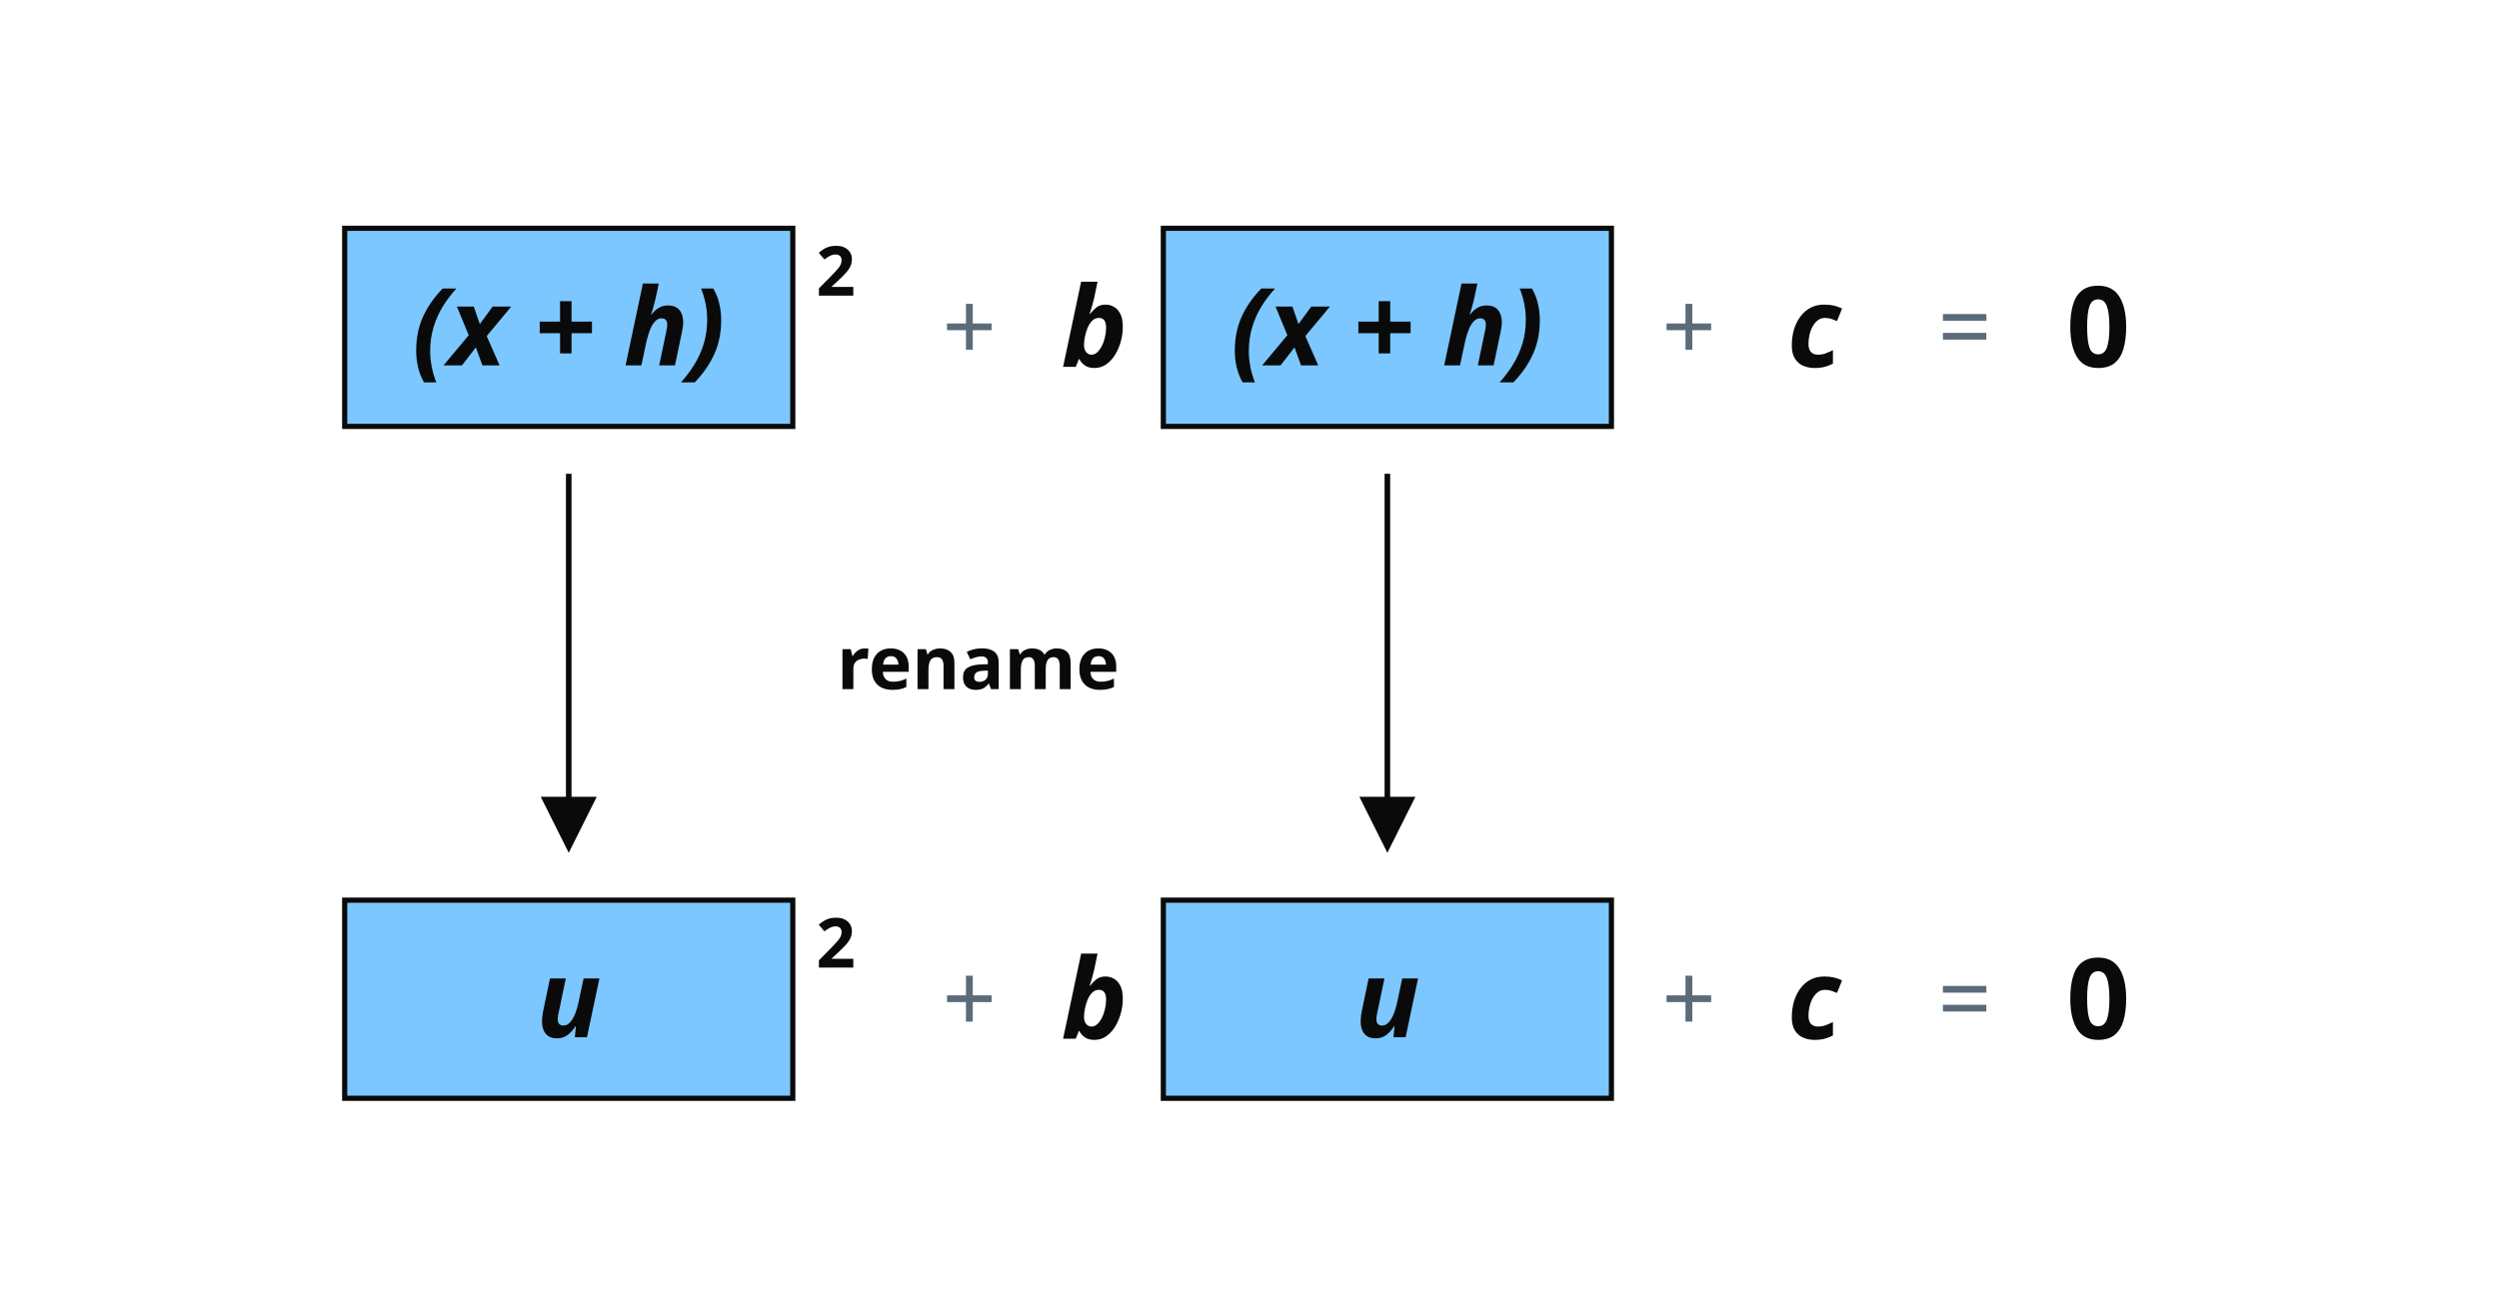
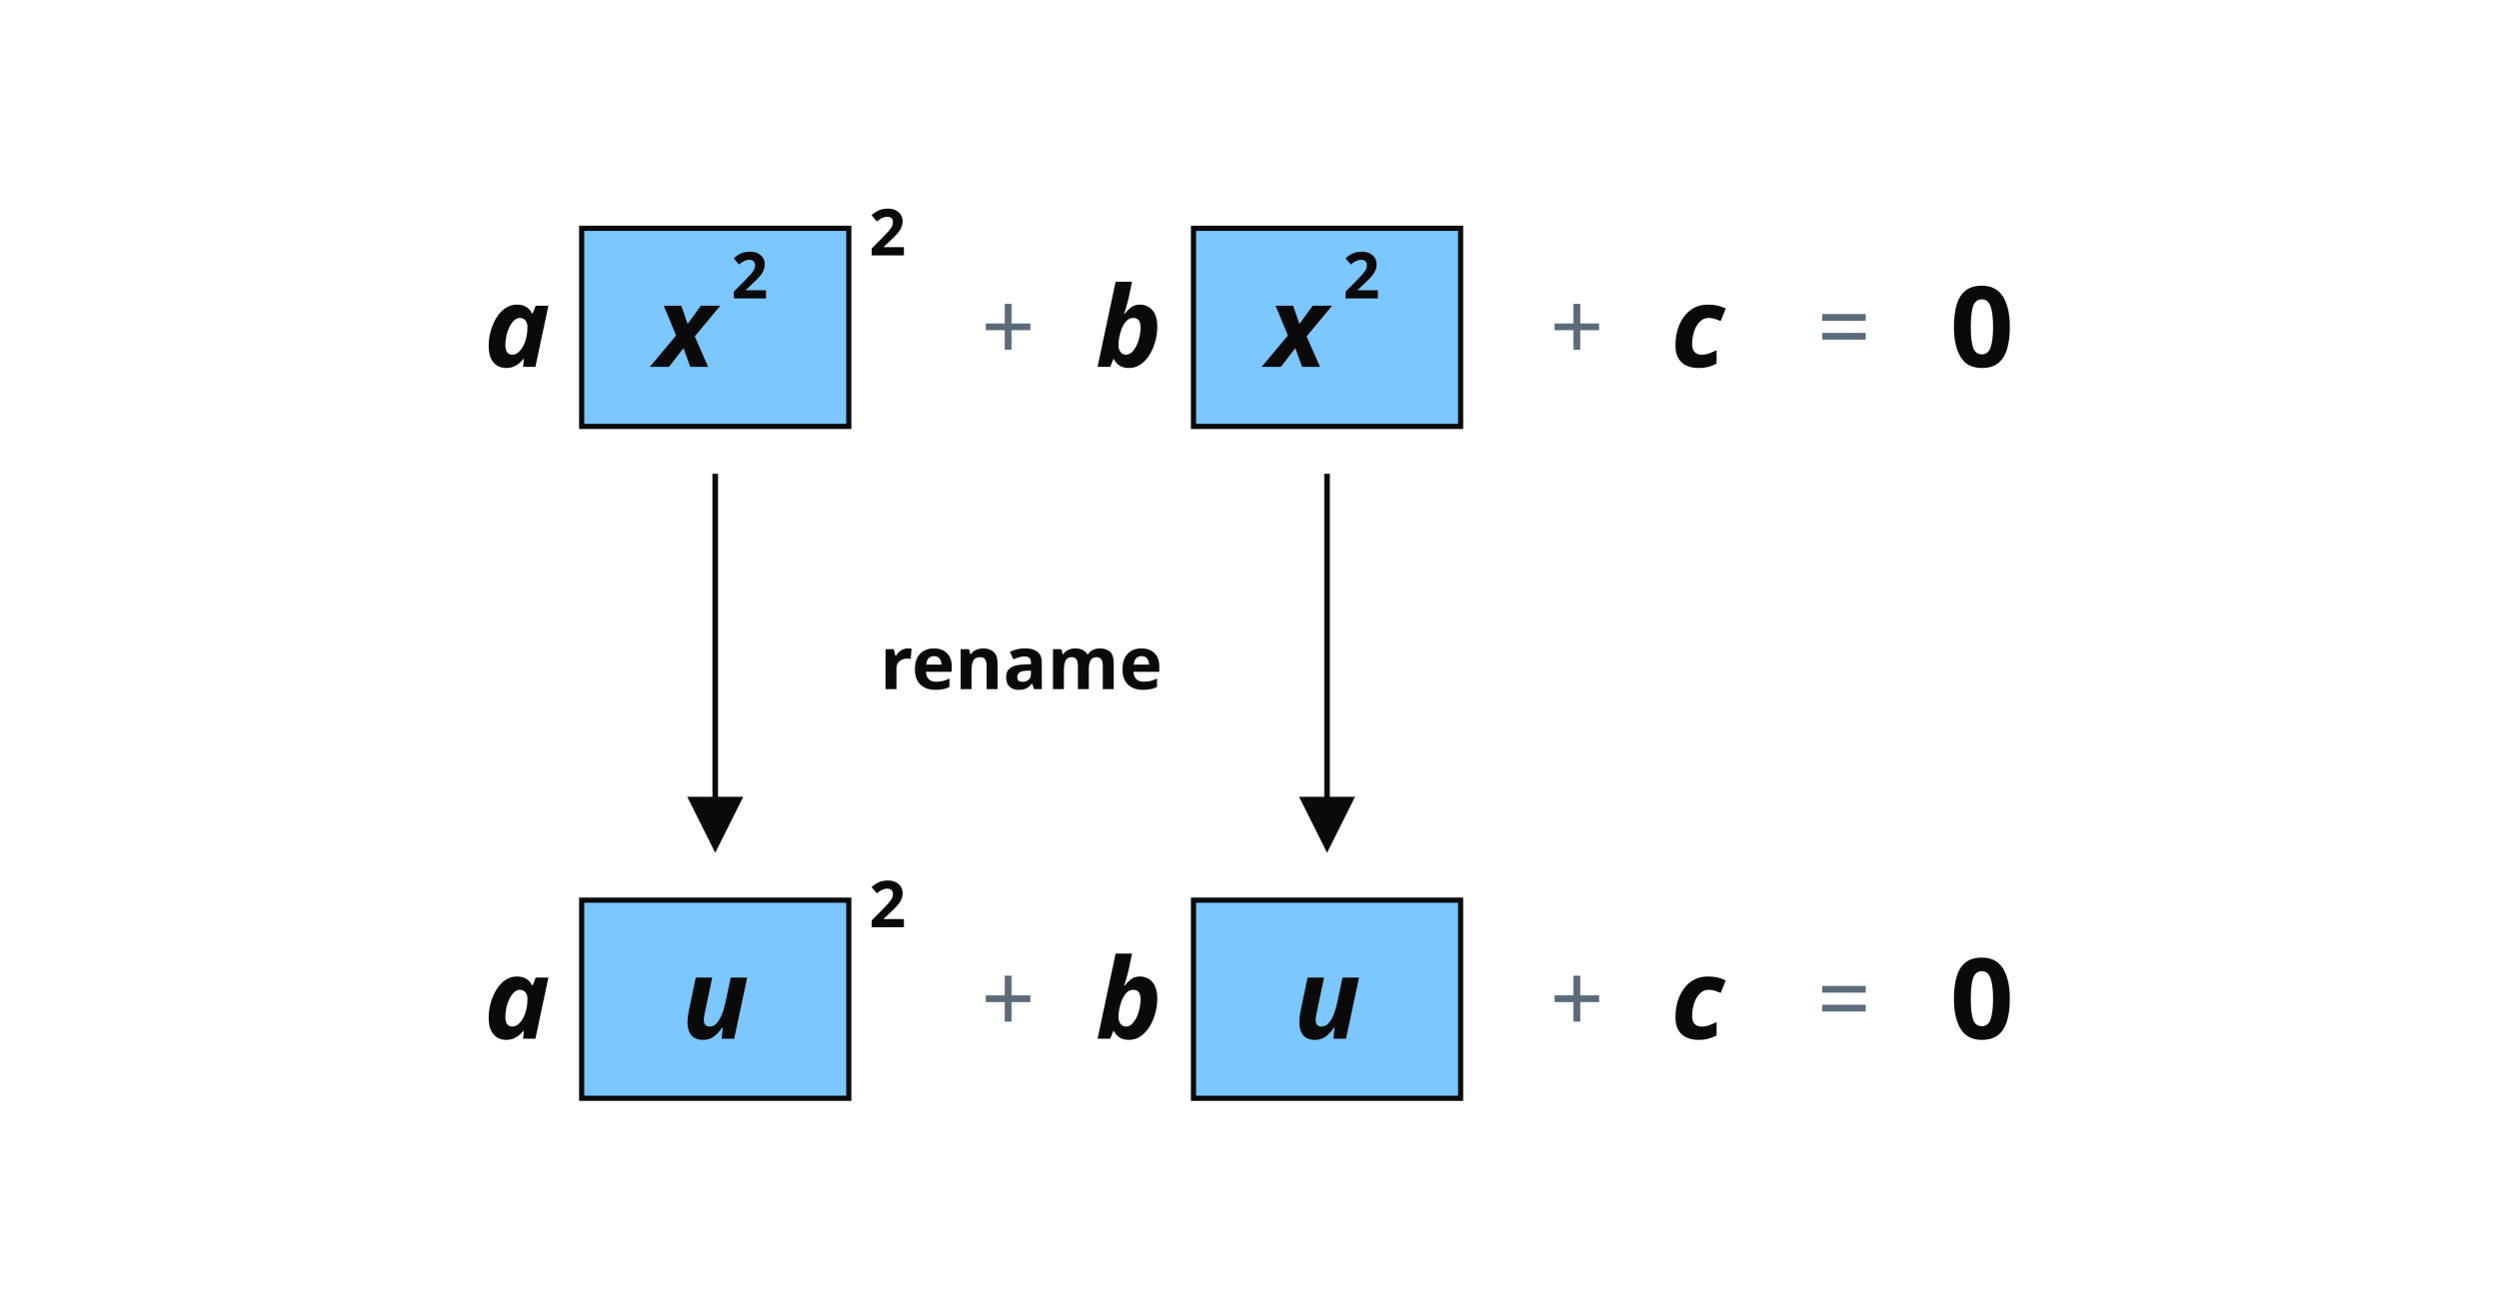
- <svg xmlns="http://www.w3.org/2000/svg" viewBox="0 0 580 300" role="img" aria-label="Two rows showing the same expression. In the top row the piece x plus h appears twice, each copy inside a filled blue slot, once squared and once multiplied by b, with c added and the whole thing set equal to zero. Two arrows lead down to the bottom row, which is the identical line with the single letter u in both slots, so the shape underneath is plainly a quadratic in u." font-family="Space Grotesk, sans-serif">
-   <path fill-rule="nonzero" fill="#7cc7ff" stroke-width="0.024" stroke-linecap="butt" stroke-linejoin="miter" stroke="#0a0a0a" d="M -2.12 1.94 C -2.813 1.94 -3.507 1.94 -4.2 1.94 C -4.2 1.633 -4.2 1.327 -4.2 1.02 C -3.507 1.02 -2.813 1.02 -2.12 1.02 C -2.12 1.327 -2.12 1.633 -2.12 1.94 Z M -2.12 1.94 " transform="matrix(50, 0, 0, -50, 290, 150)" />
-   <path fill-rule="nonzero" fill="#7cc7ff" stroke-width="0.024" stroke-linecap="butt" stroke-linejoin="miter" stroke="#0a0a0a" d="M 1.68 1.94 C 0.987 1.94 0.293 1.94 -0.4 1.94 C -0.4 1.633 -0.4 1.327 -0.4 1.02 C 0.293 1.02 0.987 1.02 1.68 1.02 C 1.68 1.327 1.68 1.633 1.68 1.94 Z M 1.68 1.94 " transform="matrix(50, 0, 0, -50, 290, 150)" />
-   <path fill-rule="nonzero" fill="#7cc7ff" stroke-width="0.024" stroke-linecap="butt" stroke-linejoin="miter" stroke="#0a0a0a" d="M -2.12 -1.18 C -2.813 -1.18 -3.507 -1.18 -4.2 -1.18 C -4.2 -1.487 -4.2 -1.793 -4.2 -2.1 C -3.507 -2.1 -2.813 -2.1 -2.12 -2.1 C -2.12 -1.793 -2.12 -1.487 -2.12 -1.18 Z M -2.12 -1.18 " transform="matrix(50, 0, 0, -50, 290, 150)" />
-   <path fill-rule="nonzero" fill="#7cc7ff" stroke-width="0.024" stroke-linecap="butt" stroke-linejoin="miter" stroke="#0a0a0a" d="M 1.68 -1.18 C 0.987 -1.18 0.293 -1.18 -0.4 -1.18 C -0.4 -1.487 -0.4 -1.793 -0.4 -2.1 C 0.293 -2.1 0.987 -2.1 1.68 -2.1 C 1.68 -1.793 1.68 -1.487 1.68 -1.18 Z M 1.68 -1.18 " transform="matrix(50, 0, 0, -50, 290, 150)" />
-   <path fill="none" stroke-width="0.026" stroke-linecap="butt" stroke-linejoin="miter" stroke="#0a0a0a" d="M -3.16 0.8 C -3.16 0.273 -3.16 -0.253 -3.16 -0.78 " transform="matrix(50, 0, 0, -50, 290, 150)" />
-   <path fill-rule="nonzero" fill="#0a0a0a" d="M 132 198 C 129.832 193.668 127.668 189.332 125.5 185 C 129.832 185 134.168 185 138.5 185 C 136.332 189.332 134.168 193.668 132 198 Z M 132 198 " />
-   <path fill="none" stroke-width="0.026" stroke-linecap="butt" stroke-linejoin="miter" stroke="#0a0a0a" d="M 0.64 0.8 C 0.64 0.273 0.64 -0.253 0.64 -0.78 " transform="matrix(50, 0, 0, -50, 290, 150)" />
-   <path fill-rule="nonzero" fill="#0a0a0a" d="M 322 198 C 319.832 193.668 317.668 189.332 315.5 185 C 319.832 185 324.168 185 328.5 185 C 326.332 189.332 324.168 193.668 322 198 Z M 322 198 " />
-   <text x="194.0" y="63.0" font-size="16" font-weight="700" fill="#0a0a0a" text-anchor="middle" dominant-baseline="middle">2</text>
-   <text x="225.0" y="76.0" font-size="22" font-weight="500" fill="#5b6b7a" text-anchor="middle" dominant-baseline="middle">+</text>
-   <text x="254.0" y="76.0" font-size="26" font-weight="700" fill="#0a0a0a" text-anchor="middle" dominant-baseline="middle" font-style="italic">b</text>
-   <text x="392.0" y="76.0" font-size="22" font-weight="500" fill="#5b6b7a" text-anchor="middle" dominant-baseline="middle">+</text>
-   <text x="421.0" y="76.0" font-size="26" font-weight="700" fill="#0a0a0a" text-anchor="middle" dominant-baseline="middle" font-style="italic">c</text>
-   <text x="456.0" y="76.0" font-size="22" font-weight="500" fill="#5b6b7a" text-anchor="middle" dominant-baseline="middle">=</text>
-   <text x="487.0" y="76.0" font-size="26" font-weight="700" fill="#0a0a0a" text-anchor="middle" dominant-baseline="middle">0</text>
-   <text x="194.0" y="219.0" font-size="16" font-weight="700" fill="#0a0a0a" text-anchor="middle" dominant-baseline="middle">2</text>
-   <text x="225.0" y="232.0" font-size="22" font-weight="500" fill="#5b6b7a" text-anchor="middle" dominant-baseline="middle">+</text>
-   <text x="254.0" y="232.0" font-size="26" font-weight="700" fill="#0a0a0a" text-anchor="middle" dominant-baseline="middle" font-style="italic">b</text>
-   <text x="392.0" y="232.0" font-size="22" font-weight="500" fill="#5b6b7a" text-anchor="middle" dominant-baseline="middle">+</text>
-   <text x="421.0" y="232.0" font-size="26" font-weight="700" fill="#0a0a0a" text-anchor="middle" dominant-baseline="middle" font-style="italic">c</text>
-   <text x="456.0" y="232.0" font-size="22" font-weight="500" fill="#5b6b7a" text-anchor="middle" dominant-baseline="middle">=</text>
-   <text x="487.0" y="232.0" font-size="26" font-weight="700" fill="#0a0a0a" text-anchor="middle" dominant-baseline="middle">0</text>
-   <text x="132.0" y="76.0" font-size="25" font-weight="700" fill="#0a0a0a" text-anchor="middle" dominant-baseline="middle" font-style="italic">(x + h)</text>
-   <text x="322.0" y="76.0" font-size="25" font-weight="700" fill="#0a0a0a" text-anchor="middle" dominant-baseline="middle" font-style="italic">(x + h)</text>
-   <text x="132.0" y="232.0" font-size="25" font-weight="700" fill="#0a0a0a" text-anchor="middle" dominant-baseline="middle" font-style="italic">u</text>
-   <text x="322.0" y="232.0" font-size="25" font-weight="700" fill="#0a0a0a" text-anchor="middle" dominant-baseline="middle" font-style="italic">u</text>
-   <text x="227.0" y="154.0" font-size="17" font-weight="700" fill="#0a0a0a" text-anchor="middle" dominant-baseline="middle">rename</text>
+ <svg xmlns="http://www.w3.org/2000/svg" viewBox="0 0 580 300" role="img" aria-label="The same equation on two rows, with two filled boxes standing where one repeated piece belongs. The top row reads a, times the first box squared, plus b times the second box, plus c, equals zero, and both boxes hold x squared, so the equation has degree four. The bottom row is identical outside the boxes and both boxes hold the single letter u, so what is left reads a u squared plus b u plus c equals zero." font-family="Space Grotesk, sans-serif">
+   <path fill-rule="nonzero" fill="#7cc7ff" stroke-width="0.024" stroke-linecap="butt" stroke-linejoin="miter" stroke="#0a0a0a" d="M -1.86 1.94 C -2.273 1.94 -2.687 1.94 -3.1 1.94 C -3.1 1.633 -3.1 1.327 -3.1 1.02 C -2.687 1.02 -2.273 1.02 -1.86 1.02 C -1.86 1.327 -1.86 1.633 -1.86 1.94 Z M -1.86 1.94 " transform="matrix(50, 0, 0, -50, 290, 150)" />
+   <path fill-rule="nonzero" fill="#7cc7ff" stroke-width="0.024" stroke-linecap="butt" stroke-linejoin="miter" stroke="#0a0a0a" d="M 0.98 1.94 C 0.567 1.94 0.153 1.94 -0.26 1.94 C -0.26 1.633 -0.26 1.327 -0.26 1.02 C 0.153 1.02 0.567 1.02 0.98 1.02 C 0.98 1.327 0.98 1.633 0.98 1.94 Z M 0.98 1.94 " transform="matrix(50, 0, 0, -50, 290, 150)" />
+   <path fill-rule="nonzero" fill="#7cc7ff" stroke-width="0.024" stroke-linecap="butt" stroke-linejoin="miter" stroke="#0a0a0a" d="M -1.86 -1.18 C -2.273 -1.18 -2.687 -1.18 -3.1 -1.18 C -3.1 -1.487 -3.1 -1.793 -3.1 -2.1 C -2.687 -2.1 -2.273 -2.1 -1.86 -2.1 C -1.86 -1.793 -1.86 -1.487 -1.86 -1.18 Z M -1.86 -1.18 " transform="matrix(50, 0, 0, -50, 290, 150)" />
+   <path fill-rule="nonzero" fill="#7cc7ff" stroke-width="0.024" stroke-linecap="butt" stroke-linejoin="miter" stroke="#0a0a0a" d="M 0.98 -1.18 C 0.567 -1.18 0.153 -1.18 -0.26 -1.18 C -0.26 -1.487 -0.26 -1.793 -0.26 -2.1 C 0.153 -2.1 0.567 -2.1 0.98 -2.1 C 0.98 -1.793 0.98 -1.487 0.98 -1.18 Z M 0.98 -1.18 " transform="matrix(50, 0, 0, -50, 290, 150)" />
+   <path fill="none" stroke-width="0.026" stroke-linecap="butt" stroke-linejoin="miter" stroke="#0a0a0a" d="M -2.48 0.8 C -2.48 0.273 -2.48 -0.253 -2.48 -0.78 " transform="matrix(50, 0, 0, -50, 290, 150)" />
+   <path fill-rule="nonzero" fill="#0a0a0a" d="M 166 198 C 163.832 193.668 161.668 189.332 159.5 185 C 163.832 185 168.168 185 172.5 185 C 170.332 189.332 168.168 193.668 166 198 Z M 166 198 " />
+   <path fill="none" stroke-width="0.026" stroke-linecap="butt" stroke-linejoin="miter" stroke="#0a0a0a" d="M 0.36 0.8 C 0.36 0.273 0.36 -0.253 0.36 -0.78 " transform="matrix(50, 0, 0, -50, 290, 150)" />
+   <path fill-rule="nonzero" fill="#0a0a0a" d="M 308 198 C 305.832 193.668 303.668 189.332 301.5 185 C 305.832 185 310.168 185 314.5 185 C 312.332 189.332 310.168 193.668 308 198 Z M 308 198 " />
+   <text x="120.0" y="76.0" font-size="26" font-weight="700" fill="#0a0a0a" text-anchor="middle" dominant-baseline="middle" font-style="italic">a</text>
+   <text x="206.0" y="54.0" font-size="15" font-weight="700" fill="#0a0a0a" text-anchor="middle" dominant-baseline="middle">2</text>
+   <text x="234.0" y="76.0" font-size="22" font-weight="500" fill="#5b6b7a" text-anchor="middle" dominant-baseline="middle">+</text>
+   <text x="262.0" y="76.0" font-size="26" font-weight="700" fill="#0a0a0a" text-anchor="middle" dominant-baseline="middle" font-style="italic">b</text>
+   <text x="366.0" y="76.0" font-size="22" font-weight="500" fill="#5b6b7a" text-anchor="middle" dominant-baseline="middle">+</text>
+   <text x="394.0" y="76.0" font-size="26" font-weight="700" fill="#0a0a0a" text-anchor="middle" dominant-baseline="middle" font-style="italic">c</text>
+   <text x="428.0" y="76.0" font-size="22" font-weight="500" fill="#5b6b7a" text-anchor="middle" dominant-baseline="middle">=</text>
+   <text x="460.0" y="76.0" font-size="26" font-weight="700" fill="#0a0a0a" text-anchor="middle" dominant-baseline="middle">0</text>
+   <text x="120.0" y="232.0" font-size="26" font-weight="700" fill="#0a0a0a" text-anchor="middle" dominant-baseline="middle" font-style="italic">a</text>
+   <text x="206.0" y="210.0" font-size="15" font-weight="700" fill="#0a0a0a" text-anchor="middle" dominant-baseline="middle">2</text>
+   <text x="234.0" y="232.0" font-size="22" font-weight="500" fill="#5b6b7a" text-anchor="middle" dominant-baseline="middle">+</text>
+   <text x="262.0" y="232.0" font-size="26" font-weight="700" fill="#0a0a0a" text-anchor="middle" dominant-baseline="middle" font-style="italic">b</text>
+   <text x="366.0" y="232.0" font-size="22" font-weight="500" fill="#5b6b7a" text-anchor="middle" dominant-baseline="middle">+</text>
+   <text x="394.0" y="232.0" font-size="26" font-weight="700" fill="#0a0a0a" text-anchor="middle" dominant-baseline="middle" font-style="italic">c</text>
+   <text x="428.0" y="232.0" font-size="22" font-weight="500" fill="#5b6b7a" text-anchor="middle" dominant-baseline="middle">=</text>
+   <text x="460.0" y="232.0" font-size="26" font-weight="700" fill="#0a0a0a" text-anchor="middle" dominant-baseline="middle">0</text>
+   <text x="159.0" y="76.0" font-size="26" font-weight="700" fill="#0a0a0a" text-anchor="middle" dominant-baseline="middle" font-style="italic">x</text>
+   <text x="174.0" y="64.0" font-size="15" font-weight="700" fill="#0a0a0a" text-anchor="middle" dominant-baseline="middle">2</text>
+   <text x="301.0" y="76.0" font-size="26" font-weight="700" fill="#0a0a0a" text-anchor="middle" dominant-baseline="middle" font-style="italic">x</text>
+   <text x="316.0" y="64.0" font-size="15" font-weight="700" fill="#0a0a0a" text-anchor="middle" dominant-baseline="middle">2</text>
+   <text x="166.0" y="232.0" font-size="26" font-weight="700" fill="#0a0a0a" text-anchor="middle" dominant-baseline="middle" font-style="italic">u</text>
+   <text x="308.0" y="232.0" font-size="26" font-weight="700" fill="#0a0a0a" text-anchor="middle" dominant-baseline="middle" font-style="italic">u</text>
+   <text x="237.0" y="154.0" font-size="17" font-weight="700" fill="#0a0a0a" text-anchor="middle" dominant-baseline="middle">rename</text>
</svg>
